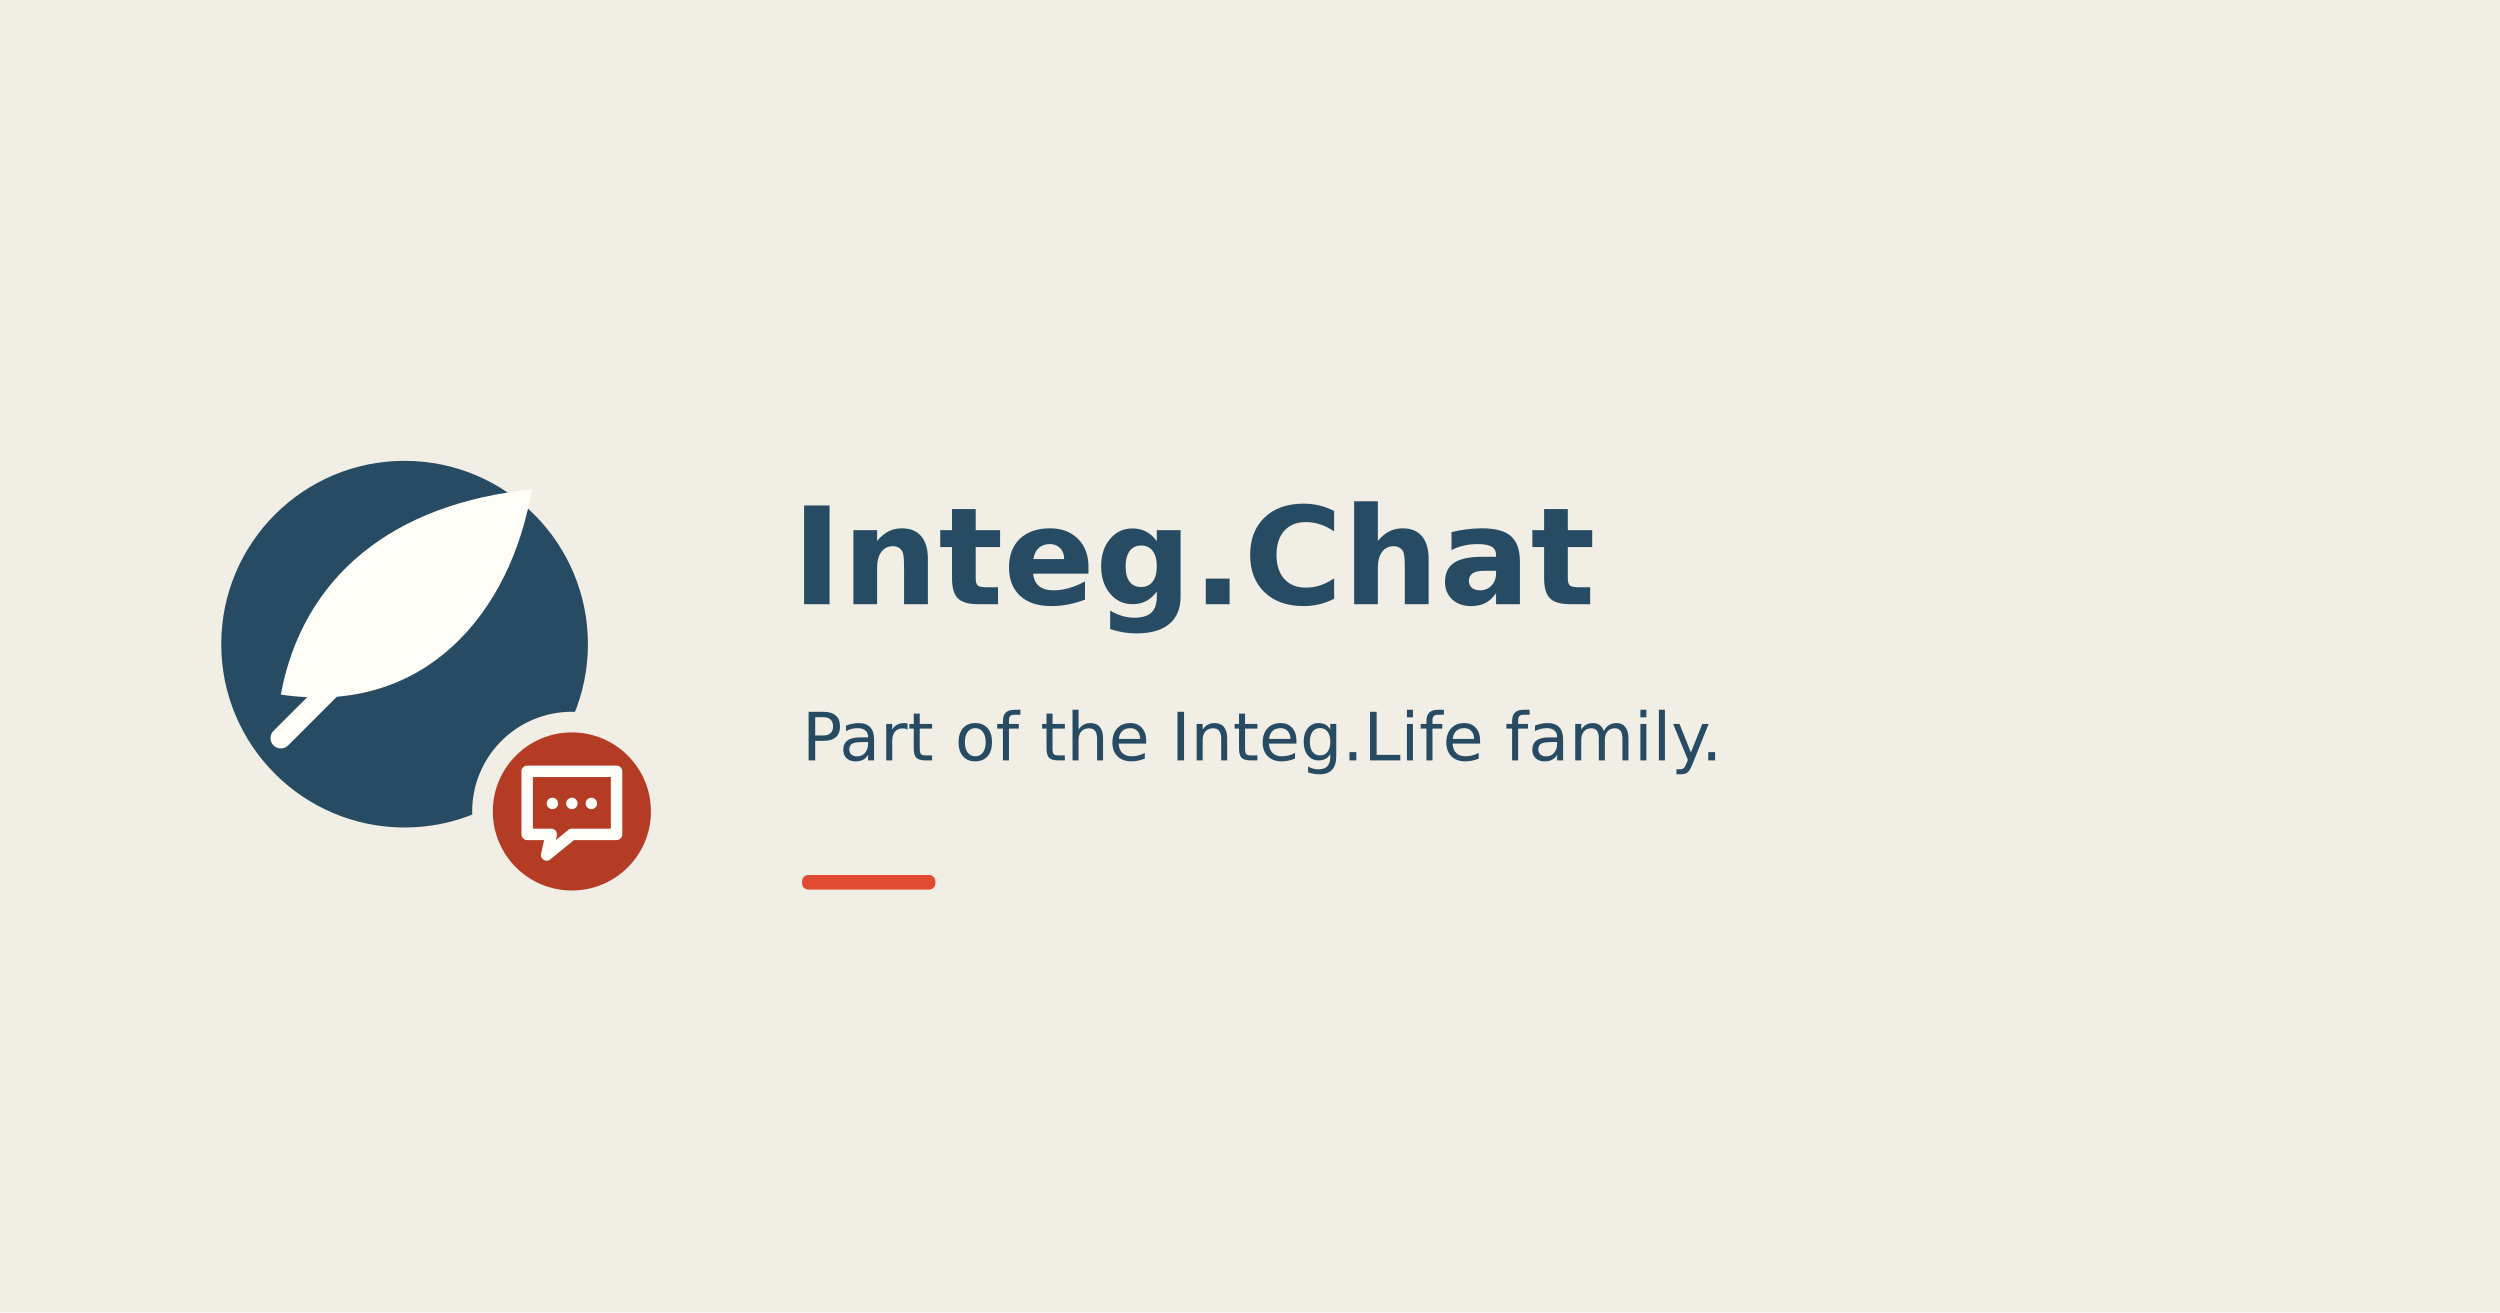
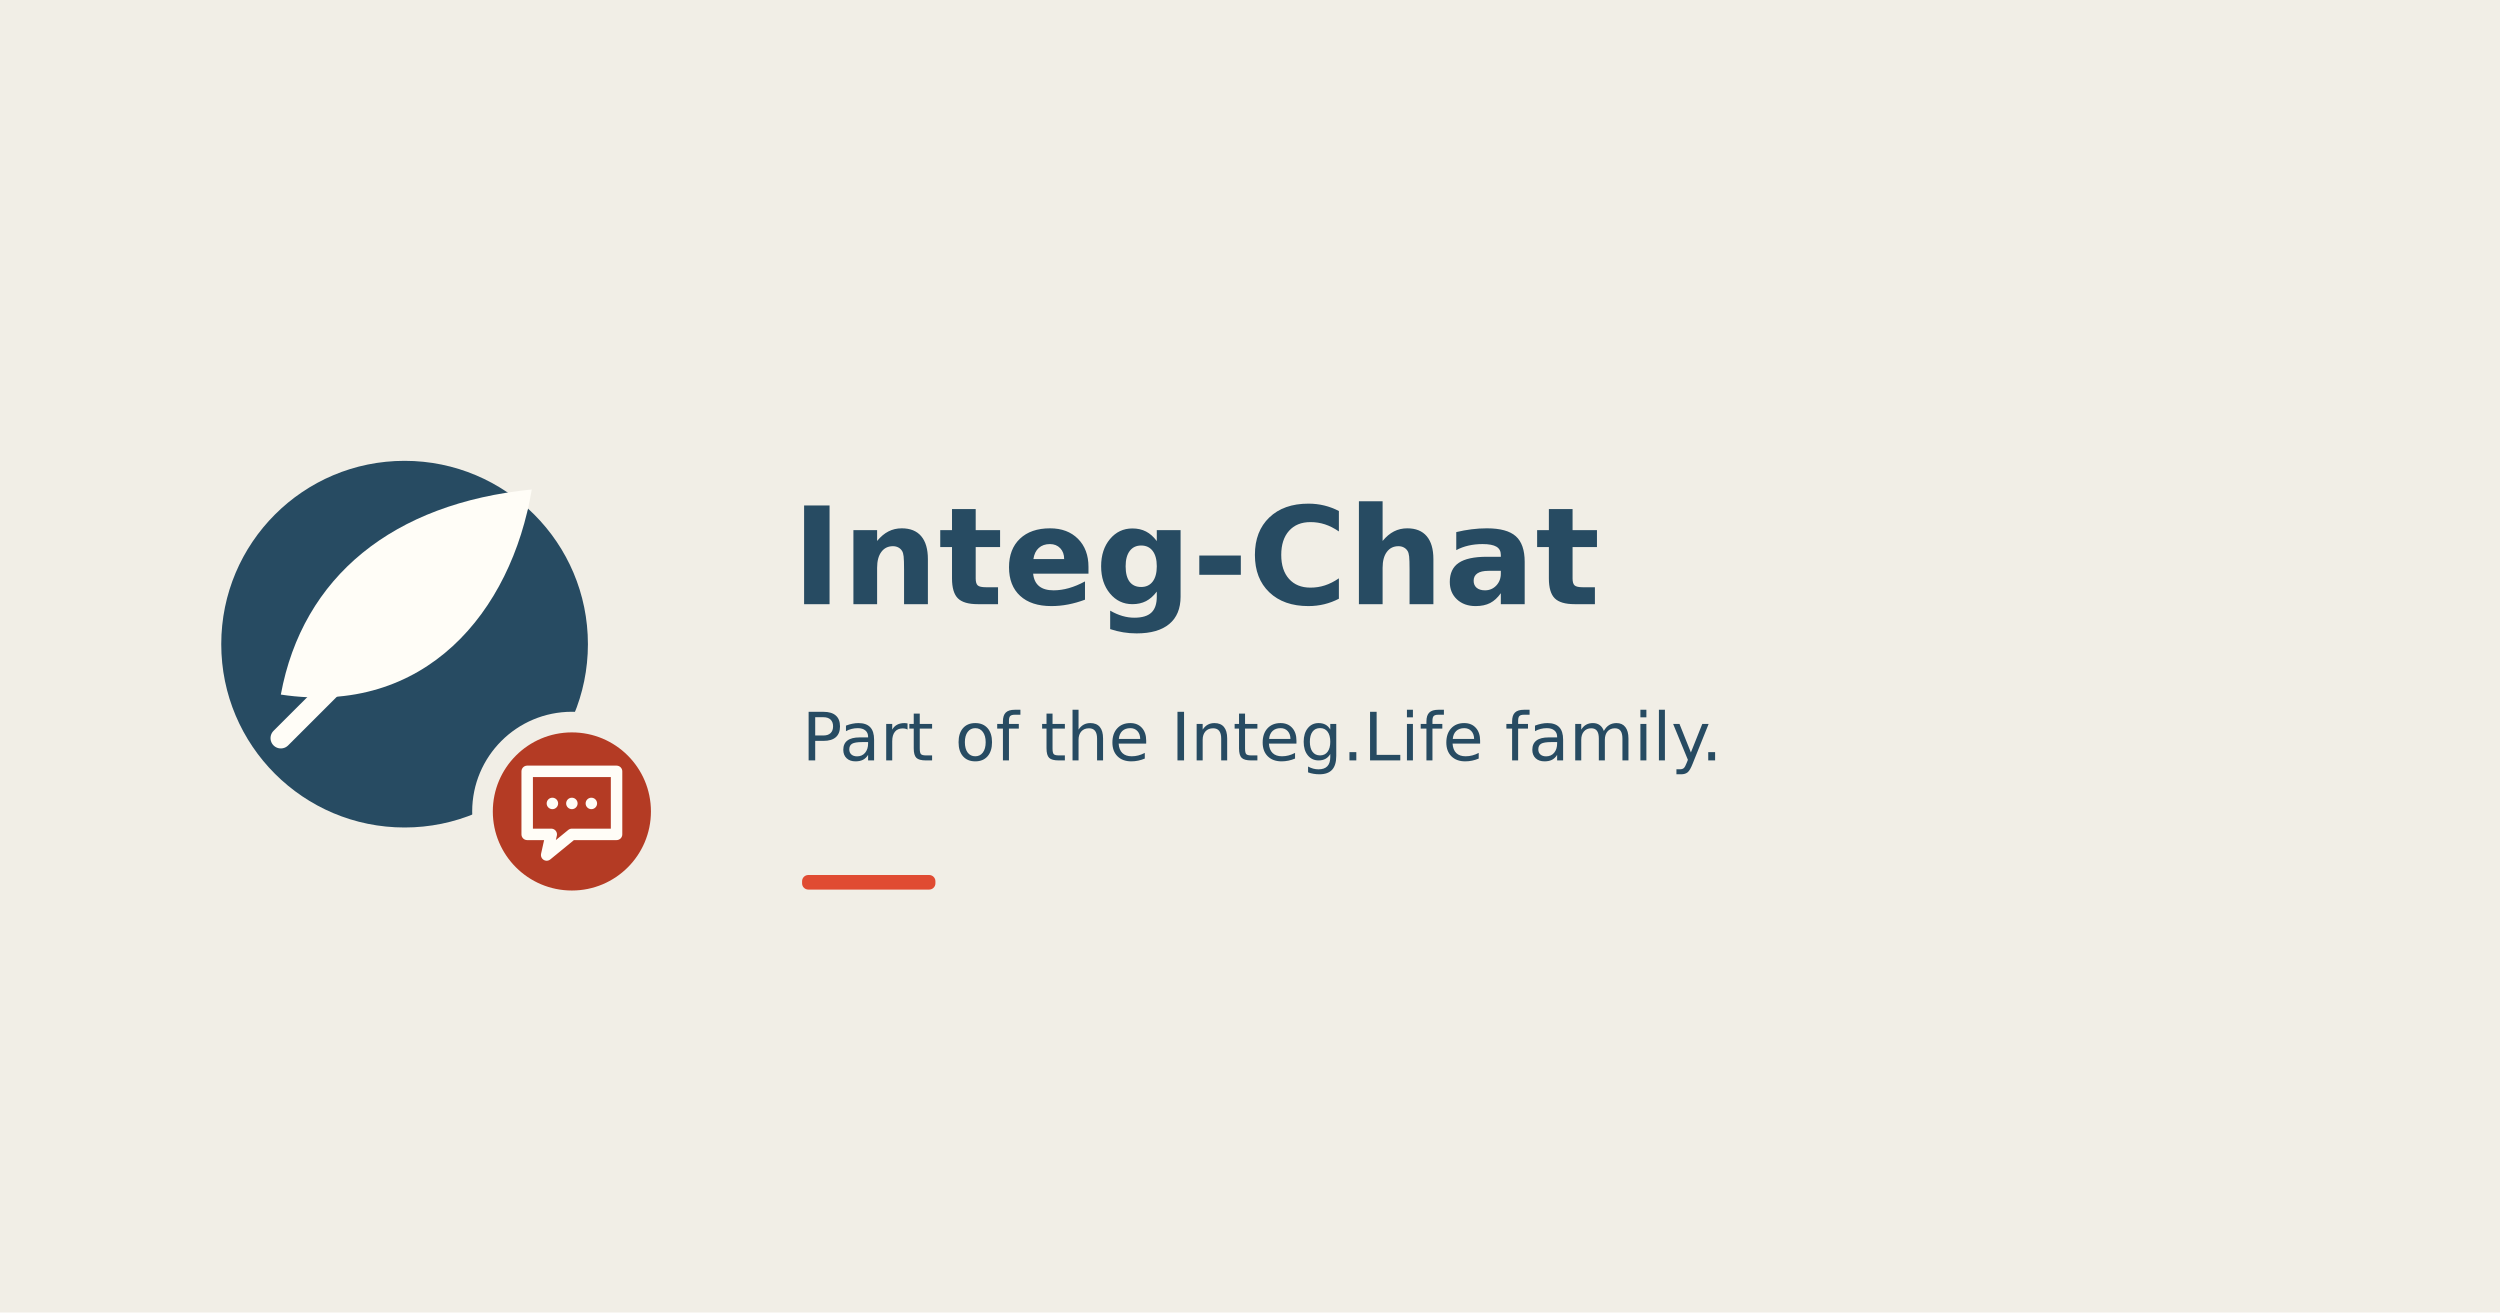
<svg xmlns="http://www.w3.org/2000/svg" width="1200" height="630">
  <rect width="1200" height="630" fill="#f1eee6" />
  <g transform="translate(60 175) scale(.55)">
    <rect width="512" height="512" rx="112" fill="#f1eee6" />
    <circle cx="244" cy="244" r="160" fill="#274b62" />
    <path d="M136 288c19-103 98-167 219-179-18 107-93 198-219 179Z" fill="#fffdf7" />
    <path d="M136 326c68-68 131-131 207-203" fill="none" stroke="#fffdf7" stroke-width="18" stroke-linecap="round" />
    <circle cx="390" cy="390" r="78" fill="#b43b24" stroke="#f1eee6" stroke-width="18" />
    <path d="M351 355h78v55h-39l-22 18 4-18h-21Z" fill="none" stroke="#fffdf7" stroke-width="10" stroke-linejoin="round" />
    <circle cx="373" cy="383" r="5" fill="#fffdf7" />
    <circle cx="390" cy="383" r="5" fill="#fffdf7" />
    <circle cx="407" cy="383" r="5" fill="#fffdf7" />
  </g>
-   <text x="380" y="290" font-family="DejaVu Sans" font-size="65" font-weight="bold" fill="#274b62">Integ.Chat</text>
+   <text x="380" y="290" font-family="DejaVu Sans" font-size="65" font-weight="bold" fill="#274b62">Integ-Chat</text>
  <text x="385" y="365" font-family="DejaVu Sans" font-size="32" fill="#274b62">Part of the Integ.Life family.</text>
  <rect x="385" y="420" width="64" height="7" rx="3" fill="#e04b32" />
</svg>
